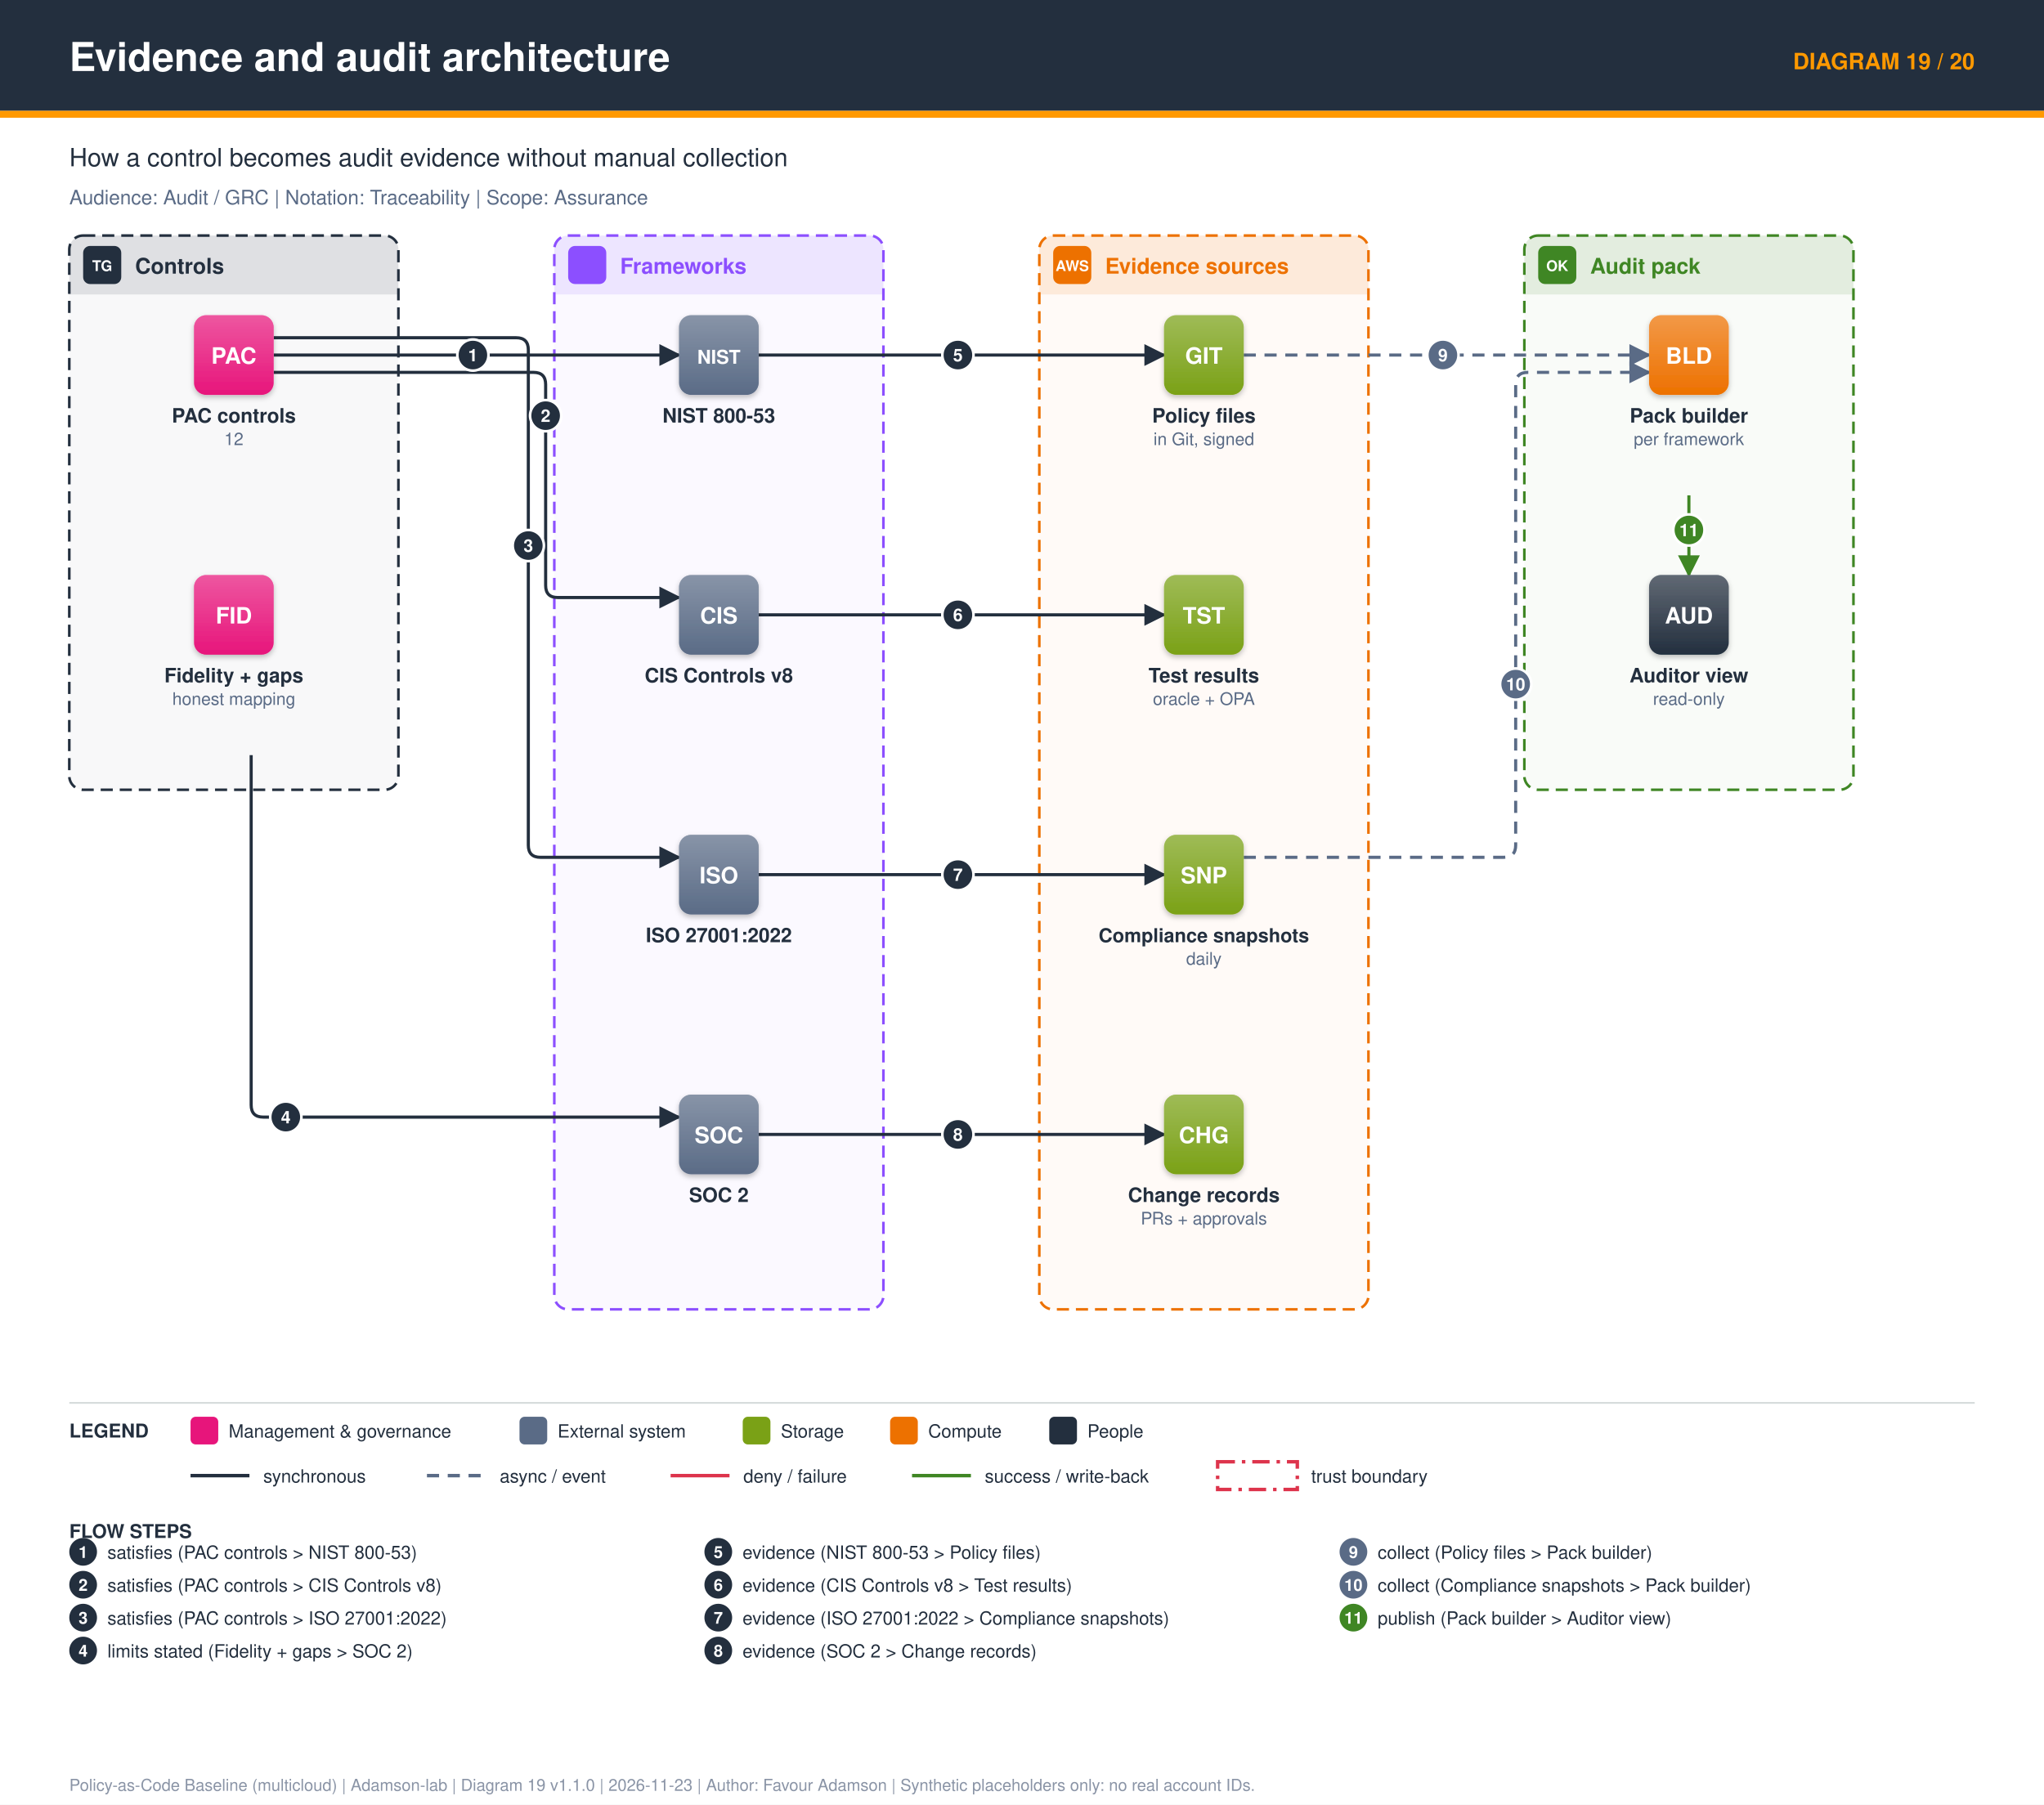
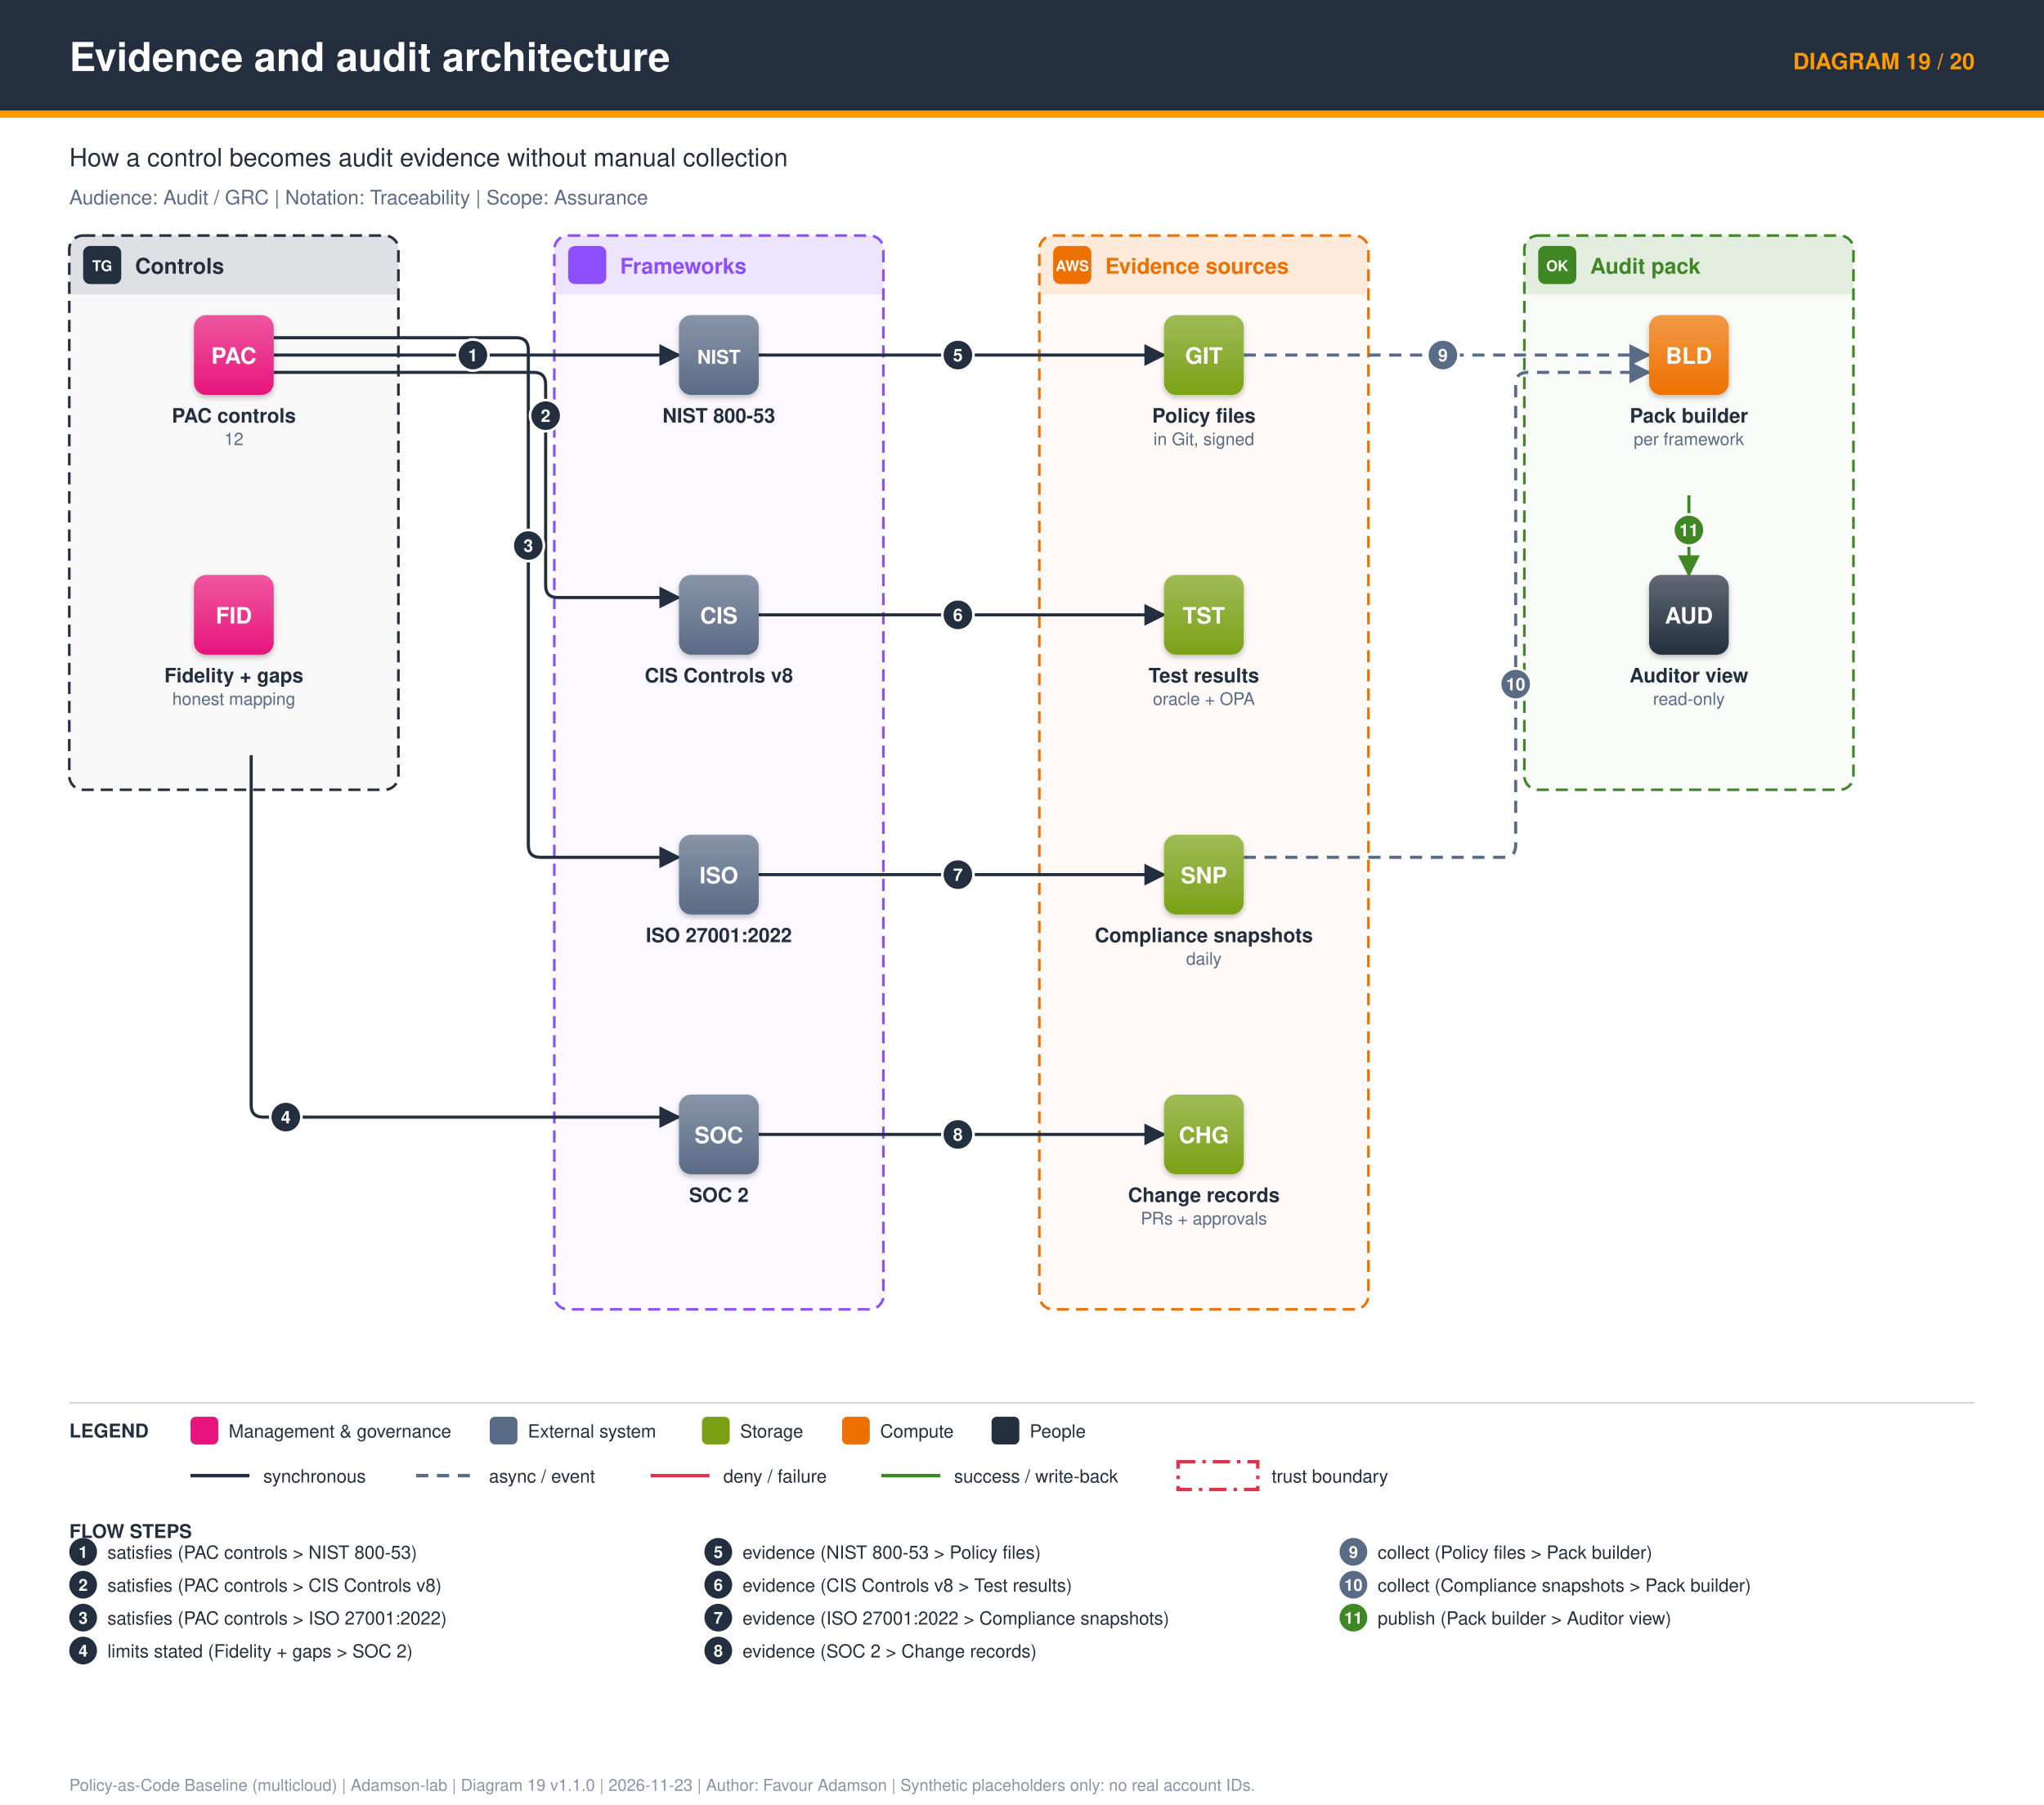
<svg xmlns="http://www.w3.org/2000/svg" viewBox="0 0 1180 1042" width="1180" height="1042" font-family="'Amazon Ember','Segoe UI',Helvetica,Arial,sans-serif">
  <defs>
    <linearGradient id="sheen" x1="0" y1="0" x2="0" y2="1">
      <stop offset="0" stop-color="#fff" stop-opacity=".28" />
      <stop offset="1" stop-color="#fff" stop-opacity="0" />
    </linearGradient>
    <filter id="sh" x="-10%" y="-10%" width="120%" height="130%">
      <feDropShadow dx="0" dy="1.5" stdDeviation="1.6" flood-opacity=".25" />
    </filter>
    <marker id="m0" viewBox="0 0 10 10" refX="9" refY="5" markerWidth="7" markerHeight="7" orient="auto">
      <path d="M0,0 L10,5 L0,10 z" fill="#232F3E" />
    </marker>
    <marker id="m1" viewBox="0 0 10 10" refX="9" refY="5" markerWidth="7" markerHeight="7" orient="auto">
      <path d="M0,0 L10,5 L0,10 z" fill="#5A6B86" />
    </marker>
    <marker id="m2" viewBox="0 0 10 10" refX="9" refY="5" markerWidth="7" markerHeight="7" orient="auto">
      <path d="M0,0 L10,5 L0,10 z" fill="#DD344C" />
    </marker>
    <marker id="m3" viewBox="0 0 10 10" refX="9" refY="5" markerWidth="7" markerHeight="7" orient="auto">
      <path d="M0,0 L10,5 L0,10 z" fill="#3F8624" />
    </marker>
  </defs>
  <rect width="1180" height="1042" fill="#fff" />
  <rect width="1180" height="64" fill="#232F3E" />
  <rect y="64" width="1180" height="4" fill="#FF9900" />
  <text x="40" y="41" fill="#fff" font-size="23" font-weight="700">Evidence and audit architecture</text>
  <text x="1140" y="40" fill="#FF9900" font-size="13" font-weight="700" text-anchor="end">DIAGRAM 19 / 20</text>
  <text x="40" y="96" fill="#232F3E" font-size="14.5">How a control becomes audit evidence without manual collection</text>
  <text x="40" y="118" fill="#5A6B86" font-size="11.5">Audience: Audit / GRC  |  Notation: Traceability  |  Scope: Assurance</text>
  <clipPath id="gc0">
    <rect x="40" y="136" width="190" height="320" rx="8" />
  </clipPath>
  <rect x="40" y="136" width="190" height="320" rx="8" fill="#232F3E" fill-opacity=".035" />
  <rect x="40" y="136" width="190" height="34" fill="#232F3E" fill-opacity=".12" clip-path="url(#gc0)" />
  <rect x="48" y="142" width="22" height="22" rx="4" fill="#232F3E" />
  <text x="59" y="156.5" fill="#fff" font-size="8.5" font-weight="700" text-anchor="middle">TG</text>
  <text x="78" y="158" fill="#232F3E" font-size="12.5" font-weight="700">Controls</text>
  <rect x="40" y="136" width="190" height="320" rx="8" fill="none" stroke="#232F3E" stroke-width="1.5" stroke-dasharray="7 4" />
  <clipPath id="gc1">
    <rect x="320" y="136" width="190" height="620" rx="8" />
  </clipPath>
  <rect x="320" y="136" width="190" height="620" rx="8" fill="#8C4FFF" fill-opacity=".035" />
  <rect x="320" y="136" width="190" height="34" fill="#8C4FFF" fill-opacity=".12" clip-path="url(#gc1)" />
  <rect x="328" y="142" width="22" height="22" rx="4" fill="#8C4FFF" />
  <text x="358" y="158" fill="#8C4FFF" font-size="12.5" font-weight="700">Frameworks</text>
  <rect x="320" y="136" width="190" height="620" rx="8" fill="none" stroke="#8C4FFF" stroke-width="1.5" stroke-dasharray="7 4" />
  <clipPath id="gc2">
    <rect x="600" y="136" width="190" height="620" rx="8" />
  </clipPath>
  <rect x="600" y="136" width="190" height="620" rx="8" fill="#ED7100" fill-opacity=".035" />
  <rect x="600" y="136" width="190" height="34" fill="#ED7100" fill-opacity=".12" clip-path="url(#gc2)" />
  <rect x="608" y="142" width="22" height="22" rx="4" fill="#ED7100" />
  <text x="619" y="156.5" fill="#fff" font-size="8.5" font-weight="700" text-anchor="middle">AWS</text>
  <text x="638" y="158" fill="#ED7100" font-size="12.5" font-weight="700">Evidence sources</text>
  <rect x="600" y="136" width="190" height="620" rx="8" fill="none" stroke="#ED7100" stroke-width="1.5" stroke-dasharray="7 4" />
  <clipPath id="gc3">
    <rect x="880" y="136" width="190" height="320" rx="8" />
  </clipPath>
  <rect x="880" y="136" width="190" height="320" rx="8" fill="#3F8624" fill-opacity=".035" />
  <rect x="880" y="136" width="190" height="34" fill="#3F8624" fill-opacity=".12" clip-path="url(#gc3)" />
  <rect x="888" y="142" width="22" height="22" rx="4" fill="#3F8624" />
  <text x="899" y="156.5" fill="#fff" font-size="8.5" font-weight="700" text-anchor="middle">OK</text>
  <text x="918" y="158" fill="#3F8624" font-size="12.5" font-weight="700">Audit pack</text>
  <rect x="880" y="136" width="190" height="320" rx="8" fill="none" stroke="#3F8624" stroke-width="1.5" stroke-dasharray="7 4" />
  <path d="M158.0,205.0 L392.0,205.0" fill="none" stroke="#232F3E" stroke-width="1.8" marker-end="url(#m0)" />
  <path d="M158.0,215.0 L308.0,215.0 Q315.0,215.0 315.0,222.0 L315.0,338.0 Q315.0,345.0 322.0,345.0 L392.0,345.0" fill="none" stroke="#232F3E" stroke-width="1.8" marker-end="url(#m0)" />
  <path d="M158.0,195.0 L298.0,195.0 Q305.0,195.0 305.0,202.0 L305.0,488.0 Q305.0,495.0 312.0,495.0 L392.0,495.0" fill="none" stroke="#232F3E" stroke-width="1.8" marker-end="url(#m0)" />
  <path d="M145.0,436.0 L145.0,638.0 Q145.0,645.0 152.0,645.0 L392.0,645.0" fill="none" stroke="#232F3E" stroke-width="1.8" marker-end="url(#m0)" />
  <path d="M438.0,205.0 L672.0,205.0" fill="none" stroke="#232F3E" stroke-width="1.8" marker-end="url(#m0)" />
  <path d="M438.0,355.0 L672.0,355.0" fill="none" stroke="#232F3E" stroke-width="1.8" marker-end="url(#m0)" />
  <path d="M438.0,505.0 L672.0,505.0" fill="none" stroke="#232F3E" stroke-width="1.8" marker-end="url(#m0)" />
  <path d="M438.0,655.0 L672.0,655.0" fill="none" stroke="#232F3E" stroke-width="1.8" marker-end="url(#m0)" />
  <path d="M718.0,205.0 L952.0,205.0" fill="none" stroke="#5A6B86" stroke-width="1.8" stroke-dasharray="7 5" marker-end="url(#m1)" />
  <path d="M718.0,495.0 L868.0,495.0 Q875.0,495.0 875.0,488.0 L875.0,222.0 Q875.0,215.0 882.0,215.0 L952.0,215.0" fill="none" stroke="#5A6B86" stroke-width="1.8" stroke-dasharray="7 5" marker-end="url(#m1)" />
  <path d="M975.0,286.0 L975.0,332.0" fill="none" stroke="#3F8624" stroke-width="1.8" marker-end="url(#m3)" />
  <g filter="url(#sh)">
    <rect x="112.0" y="182" width="46" height="46" rx="7" fill="#E7157B" />
    <rect x="112.0" y="182" width="46" height="46" rx="7" fill="url(#sheen)" />
  </g>
  <text x="135.0" y="210.0" fill="#fff" font-size="13" font-weight="700" text-anchor="middle">PAC</text>
  <text x="135.0" y="244" fill="#232F3E" font-size="11.5" font-weight="600" text-anchor="middle">PAC controls</text>
  <text x="135.0" y="257" fill="#5A6B86" font-size="10" font-weight="400" text-anchor="middle">12</text>
  <g filter="url(#sh)">
    <rect x="112.0" y="332" width="46" height="46" rx="7" fill="#E7157B" />
    <rect x="112.0" y="332" width="46" height="46" rx="7" fill="url(#sheen)" />
  </g>
  <text x="135.0" y="360.0" fill="#fff" font-size="13" font-weight="700" text-anchor="middle">FID</text>
  <text x="135.0" y="394" fill="#232F3E" font-size="11.5" font-weight="600" text-anchor="middle">Fidelity + gaps</text>
  <text x="135.0" y="407" fill="#5A6B86" font-size="10" font-weight="400" text-anchor="middle">honest mapping</text>
  <g filter="url(#sh)">
    <rect x="392.0" y="182" width="46" height="46" rx="7" fill="#5A6B86" />
    <rect x="392.0" y="182" width="46" height="46" rx="7" fill="url(#sheen)" />
  </g>
  <text x="415.0" y="210.0" fill="#fff" font-size="11" font-weight="700" text-anchor="middle">NIST</text>
  <text x="415.0" y="244" fill="#232F3E" font-size="11.5" font-weight="600" text-anchor="middle">NIST 800-53</text>
  <g filter="url(#sh)">
    <rect x="392.0" y="332" width="46" height="46" rx="7" fill="#5A6B86" />
    <rect x="392.0" y="332" width="46" height="46" rx="7" fill="url(#sheen)" />
  </g>
  <text x="415.0" y="360.0" fill="#fff" font-size="13" font-weight="700" text-anchor="middle">CIS</text>
  <text x="415.0" y="394" fill="#232F3E" font-size="11.5" font-weight="600" text-anchor="middle">CIS Controls v8</text>
  <g filter="url(#sh)">
    <rect x="392.0" y="482" width="46" height="46" rx="7" fill="#5A6B86" />
    <rect x="392.0" y="482" width="46" height="46" rx="7" fill="url(#sheen)" />
  </g>
  <text x="415.0" y="510.0" fill="#fff" font-size="13" font-weight="700" text-anchor="middle">ISO</text>
  <text x="415.0" y="544" fill="#232F3E" font-size="11.5" font-weight="600" text-anchor="middle">ISO 27001:2022</text>
  <g filter="url(#sh)">
    <rect x="392.0" y="632" width="46" height="46" rx="7" fill="#5A6B86" />
    <rect x="392.0" y="632" width="46" height="46" rx="7" fill="url(#sheen)" />
  </g>
  <text x="415.0" y="660.0" fill="#fff" font-size="13" font-weight="700" text-anchor="middle">SOC</text>
  <text x="415.0" y="694" fill="#232F3E" font-size="11.5" font-weight="600" text-anchor="middle">SOC 2</text>
  <g filter="url(#sh)">
    <rect x="672.0" y="182" width="46" height="46" rx="7" fill="#7AA116" />
    <rect x="672.0" y="182" width="46" height="46" rx="7" fill="url(#sheen)" />
  </g>
  <text x="695.0" y="210.0" fill="#fff" font-size="13" font-weight="700" text-anchor="middle">GIT</text>
  <text x="695.0" y="244" fill="#232F3E" font-size="11.5" font-weight="600" text-anchor="middle">Policy files</text>
  <text x="695.0" y="257" fill="#5A6B86" font-size="10" font-weight="400" text-anchor="middle">in Git, signed</text>
  <g filter="url(#sh)">
    <rect x="672.0" y="332" width="46" height="46" rx="7" fill="#7AA116" />
    <rect x="672.0" y="332" width="46" height="46" rx="7" fill="url(#sheen)" />
  </g>
  <text x="695.0" y="360.0" fill="#fff" font-size="13" font-weight="700" text-anchor="middle">TST</text>
  <text x="695.0" y="394" fill="#232F3E" font-size="11.5" font-weight="600" text-anchor="middle">Test results</text>
  <text x="695.0" y="407" fill="#5A6B86" font-size="10" font-weight="400" text-anchor="middle">oracle + OPA</text>
  <g filter="url(#sh)">
    <rect x="672.0" y="482" width="46" height="46" rx="7" fill="#7AA116" />
    <rect x="672.0" y="482" width="46" height="46" rx="7" fill="url(#sheen)" />
  </g>
  <text x="695.0" y="510.0" fill="#fff" font-size="13" font-weight="700" text-anchor="middle">SNP</text>
-   <text x="695.0" y="544" fill="#232F3E" font-size="11.1" font-weight="600" text-anchor="middle">Compliance snapshots</text>
+   <text x="695.0" y="544" fill="#232F3E" font-size="11.5" font-weight="600" text-anchor="middle">Compliance snapshots</text>
  <text x="695.0" y="557" fill="#5A6B86" font-size="10" font-weight="400" text-anchor="middle">daily</text>
  <g filter="url(#sh)">
    <rect x="672.0" y="632" width="46" height="46" rx="7" fill="#7AA116" />
    <rect x="672.0" y="632" width="46" height="46" rx="7" fill="url(#sheen)" />
  </g>
  <text x="695.0" y="660.0" fill="#fff" font-size="13" font-weight="700" text-anchor="middle">CHG</text>
  <text x="695.0" y="694" fill="#232F3E" font-size="11.5" font-weight="600" text-anchor="middle">Change records</text>
  <text x="695.0" y="707" fill="#5A6B86" font-size="10" font-weight="400" text-anchor="middle">PRs + approvals</text>
  <g filter="url(#sh)">
    <rect x="952.0" y="182" width="46" height="46" rx="7" fill="#ED7100" />
    <rect x="952.0" y="182" width="46" height="46" rx="7" fill="url(#sheen)" />
  </g>
  <text x="975.0" y="210.0" fill="#fff" font-size="13" font-weight="700" text-anchor="middle">BLD</text>
  <text x="975.0" y="244" fill="#232F3E" font-size="11.5" font-weight="600" text-anchor="middle">Pack builder</text>
  <text x="975.0" y="257" fill="#5A6B86" font-size="10" font-weight="400" text-anchor="middle">per framework</text>
  <g filter="url(#sh)">
    <rect x="952.0" y="332" width="46" height="46" rx="7" fill="#232F3E" />
    <rect x="952.0" y="332" width="46" height="46" rx="7" fill="url(#sheen)" />
  </g>
  <text x="975.0" y="360.0" fill="#fff" font-size="13" font-weight="700" text-anchor="middle">AUD</text>
  <text x="975.0" y="394" fill="#232F3E" font-size="11.5" font-weight="600" text-anchor="middle">Auditor view</text>
  <text x="975.0" y="407" fill="#5A6B86" font-size="10" font-weight="400" text-anchor="middle">read-only</text>
  <circle cx="273.0" cy="205.0" r="9" fill="#232F3E" stroke="#fff" stroke-width="1.5" />
  <text x="273.0" y="208.6" fill="#fff" font-size="10" font-weight="700" text-anchor="middle">1</text>
  <circle cx="315.0" cy="240.0" r="9" fill="#232F3E" stroke="#fff" stroke-width="1.5" />
  <text x="315.0" y="243.6" fill="#fff" font-size="10" font-weight="700" text-anchor="middle">2</text>
  <circle cx="305.0" cy="315.0" r="9" fill="#232F3E" stroke="#fff" stroke-width="1.5" />
  <text x="305.0" y="318.6" fill="#fff" font-size="10" font-weight="700" text-anchor="middle">3</text>
  <circle cx="165.0" cy="645.0" r="9" fill="#232F3E" stroke="#fff" stroke-width="1.5" />
  <text x="165.0" y="648.6" fill="#fff" font-size="10" font-weight="700" text-anchor="middle">4</text>
  <circle cx="553.0" cy="205.0" r="9" fill="#232F3E" stroke="#fff" stroke-width="1.5" />
  <text x="553.0" y="208.6" fill="#fff" font-size="10" font-weight="700" text-anchor="middle">5</text>
  <circle cx="553.0" cy="355.0" r="9" fill="#232F3E" stroke="#fff" stroke-width="1.5" />
  <text x="553.0" y="358.6" fill="#fff" font-size="10" font-weight="700" text-anchor="middle">6</text>
  <circle cx="553.0" cy="505.0" r="9" fill="#232F3E" stroke="#fff" stroke-width="1.5" />
  <text x="553.0" y="508.6" fill="#fff" font-size="10" font-weight="700" text-anchor="middle">7</text>
  <circle cx="553.0" cy="655.0" r="9" fill="#232F3E" stroke="#fff" stroke-width="1.5" />
  <text x="553.0" y="658.6" fill="#fff" font-size="10" font-weight="700" text-anchor="middle">8</text>
  <circle cx="833.0" cy="205.0" r="9" fill="#5A6B86" stroke="#fff" stroke-width="1.5" />
  <text x="833.0" y="208.6" fill="#fff" font-size="10" font-weight="700" text-anchor="middle">9</text>
  <circle cx="875.0" cy="395.0" r="9" fill="#5A6B86" stroke="#fff" stroke-width="1.5" />
  <text x="875.0" y="398.6" fill="#fff" font-size="10" font-weight="700" text-anchor="middle">10</text>
  <circle cx="975.0" cy="306.0" r="9" fill="#3F8624" stroke="#fff" stroke-width="1.5" />
  <text x="975.0" y="309.6" fill="#fff" font-size="10" font-weight="700" text-anchor="middle">11</text>
  <line x1="40" y1="810" x2="1140" y2="810" stroke="#D5DBDB" />
  <text x="40" y="830" fill="#232F3E" font-size="11" font-weight="700">LEGEND</text>
  <rect x="110" y="818" width="16" height="16" rx="3" fill="#E7157B" />
  <text x="132" y="830" font-size="10.5" fill="#232F3E">Management &amp; governance</text>
-   <rect x="299.907" y="818" width="16" height="16" rx="3" fill="#5A6B86" />
-   <text x="321.907" y="830" font-size="10.5" fill="#232F3E">External system</text>
-   <rect x="428.769" y="818" width="16" height="16" rx="3" fill="#7AA116" />
-   <text x="450.769" y="830" font-size="10.5" fill="#232F3E">Storage</text>
-   <rect x="513.853" y="818" width="16" height="16" rx="3" fill="#ED7100" />
-   <text x="535.853" y="830" font-size="10.5" fill="#232F3E">Compute</text>
-   <rect x="605.735" y="818" width="16" height="16" rx="3" fill="#232F3E" />
-   <text x="627.735" y="830" font-size="10.5" fill="#232F3E">People</text>
+   <rect x="282.73" y="818" width="16" height="16" rx="3" fill="#5A6B86" />
+   <text x="304.73" y="830" font-size="10.5" fill="#232F3E">External system</text>
+   <rect x="405.27" y="818" width="16" height="16" rx="3" fill="#7AA116" />
+   <text x="427.27" y="830" font-size="10.5" fill="#232F3E">Storage</text>
+   <rect x="486.125" y="818" width="16" height="16" rx="3" fill="#ED7100" />
+   <text x="508.125" y="830" font-size="10.5" fill="#232F3E">Compute</text>
+   <rect x="572.44" y="818" width="16" height="16" rx="3" fill="#232F3E" />
+   <text x="594.44" y="830" font-size="10.5" fill="#232F3E">People</text>
  <line x1="110" y1="852" x2="144" y2="852" stroke="#232F3E" stroke-width="2" />
  <text x="152" y="856" font-size="10.5" fill="#232F3E">synchronous</text>
-   <line x1="246.48" y1="852" x2="280.48" y2="852" stroke="#5A6B86" stroke-width="2" stroke-dasharray="7 5" />
-   <text x="288.48" y="856" font-size="10.5" fill="#232F3E">async / event</text>
-   <line x1="387.145" y1="852" x2="421.145" y2="852" stroke="#DD344C" stroke-width="2" />
-   <text x="429.145" y="856" font-size="10.5" fill="#232F3E">deny / failure</text>
-   <line x1="526.517" y1="852" x2="560.517" y2="852" stroke="#3F8624" stroke-width="2" />
-   <text x="568.517" y="856" font-size="10.5" fill="#232F3E">success / write-back</text>
-   <rect x="702.939" y="844" width="46" height="16" fill="none" stroke="#DD344C" stroke-width="2" stroke-dasharray="10 4 2 4" />
-   <text x="756.939" y="856" font-size="10.5" fill="#232F3E">trust boundary</text>
+   <line x1="240.27" y1="852" x2="274.27" y2="852" stroke="#5A6B86" stroke-width="2" stroke-dasharray="7 5" />
+   <text x="282.27" y="856" font-size="10.5" fill="#232F3E">async / event</text>
+   <line x1="375.58" y1="852" x2="409.58" y2="852" stroke="#DD344C" stroke-width="2" />
+   <text x="417.58" y="856" font-size="10.5" fill="#232F3E">deny / failure</text>
+   <line x1="508.79" y1="852" x2="542.79" y2="852" stroke="#3F8624" stroke-width="2" />
+   <text x="550.79" y="856" font-size="10.5" fill="#232F3E">success / write-back</text>
+   <rect x="680.115" y="844" width="46" height="16" fill="none" stroke="#DD344C" stroke-width="2" stroke-dasharray="10 4 2 4" />
+   <text x="734.115" y="856" font-size="10.5" fill="#232F3E">trust boundary</text>
  <text x="40" y="888" font-size="11" font-weight="700" fill="#232F3E">FLOW STEPS</text>
  <circle cx="48.0" cy="896" r="8" fill="#232F3E" />
  <text x="48.0" y="899.5" fill="#fff" font-size="9.5" font-weight="700" text-anchor="middle">1</text>
  <text x="62.0" y="900" font-size="10.5" fill="#232F3E">satisfies  (PAC controls &gt; NIST 800-53)</text>
  <circle cx="48.0" cy="915" r="8" fill="#232F3E" />
  <text x="48.0" y="918.5" fill="#fff" font-size="9.5" font-weight="700" text-anchor="middle">2</text>
  <text x="62.0" y="919" font-size="10.5" fill="#232F3E">satisfies  (PAC controls &gt; CIS Controls v8)</text>
  <circle cx="48.0" cy="934" r="8" fill="#232F3E" />
  <text x="48.0" y="937.5" fill="#fff" font-size="9.5" font-weight="700" text-anchor="middle">3</text>
  <text x="62.0" y="938" font-size="10.5" fill="#232F3E">satisfies  (PAC controls &gt; ISO 27001:2022)</text>
  <circle cx="48.0" cy="953" r="8" fill="#232F3E" />
  <text x="48.0" y="956.5" fill="#fff" font-size="9.5" font-weight="700" text-anchor="middle">4</text>
  <text x="62.0" y="957" font-size="10.5" fill="#232F3E">limits stated  (Fidelity + gaps &gt; SOC 2)</text>
  <circle cx="414.667" cy="896" r="8" fill="#232F3E" />
  <text x="414.667" y="899.5" fill="#fff" font-size="9.5" font-weight="700" text-anchor="middle">5</text>
  <text x="428.667" y="900" font-size="10.5" fill="#232F3E">evidence  (NIST 800-53 &gt; Policy files)</text>
  <circle cx="414.667" cy="915" r="8" fill="#232F3E" />
  <text x="414.667" y="918.5" fill="#fff" font-size="9.5" font-weight="700" text-anchor="middle">6</text>
  <text x="428.667" y="919" font-size="10.5" fill="#232F3E">evidence  (CIS Controls v8 &gt; Test results)</text>
  <circle cx="414.667" cy="934" r="8" fill="#232F3E" />
  <text x="414.667" y="937.5" fill="#fff" font-size="9.5" font-weight="700" text-anchor="middle">7</text>
  <text x="428.667" y="938" font-size="10.5" fill="#232F3E">evidence  (ISO 27001:2022 &gt; Compliance snapshots)</text>
  <circle cx="414.667" cy="953" r="8" fill="#232F3E" />
  <text x="414.667" y="956.5" fill="#fff" font-size="9.5" font-weight="700" text-anchor="middle">8</text>
  <text x="428.667" y="957" font-size="10.5" fill="#232F3E">evidence  (SOC 2 &gt; Change records)</text>
  <circle cx="781.333" cy="896" r="8" fill="#5A6B86" />
  <text x="781.333" y="899.5" fill="#fff" font-size="9.5" font-weight="700" text-anchor="middle">9</text>
  <text x="795.333" y="900" font-size="10.5" fill="#232F3E">collect  (Policy files &gt; Pack builder)</text>
  <circle cx="781.333" cy="915" r="8" fill="#5A6B86" />
  <text x="781.333" y="918.5" fill="#fff" font-size="9.5" font-weight="700" text-anchor="middle">10</text>
  <text x="795.333" y="919" font-size="10.5" fill="#232F3E">collect  (Compliance snapshots &gt; Pack builder)</text>
  <circle cx="781.333" cy="934" r="8" fill="#3F8624" />
  <text x="781.333" y="937.5" fill="#fff" font-size="9.5" font-weight="700" text-anchor="middle">11</text>
  <text x="795.333" y="938" font-size="10.5" fill="#232F3E">publish  (Pack builder &gt; Auditor view)</text>
  <text x="40" y="1034" font-size="9.5" fill="#8A94A6">Policy-as-Code Baseline (multicloud) | Adamson-lab | Diagram 19 v1.1.0 | 2026-11-23 | Author: Favour Adamson | Synthetic placeholders only: no real account IDs.</text>
</svg>
